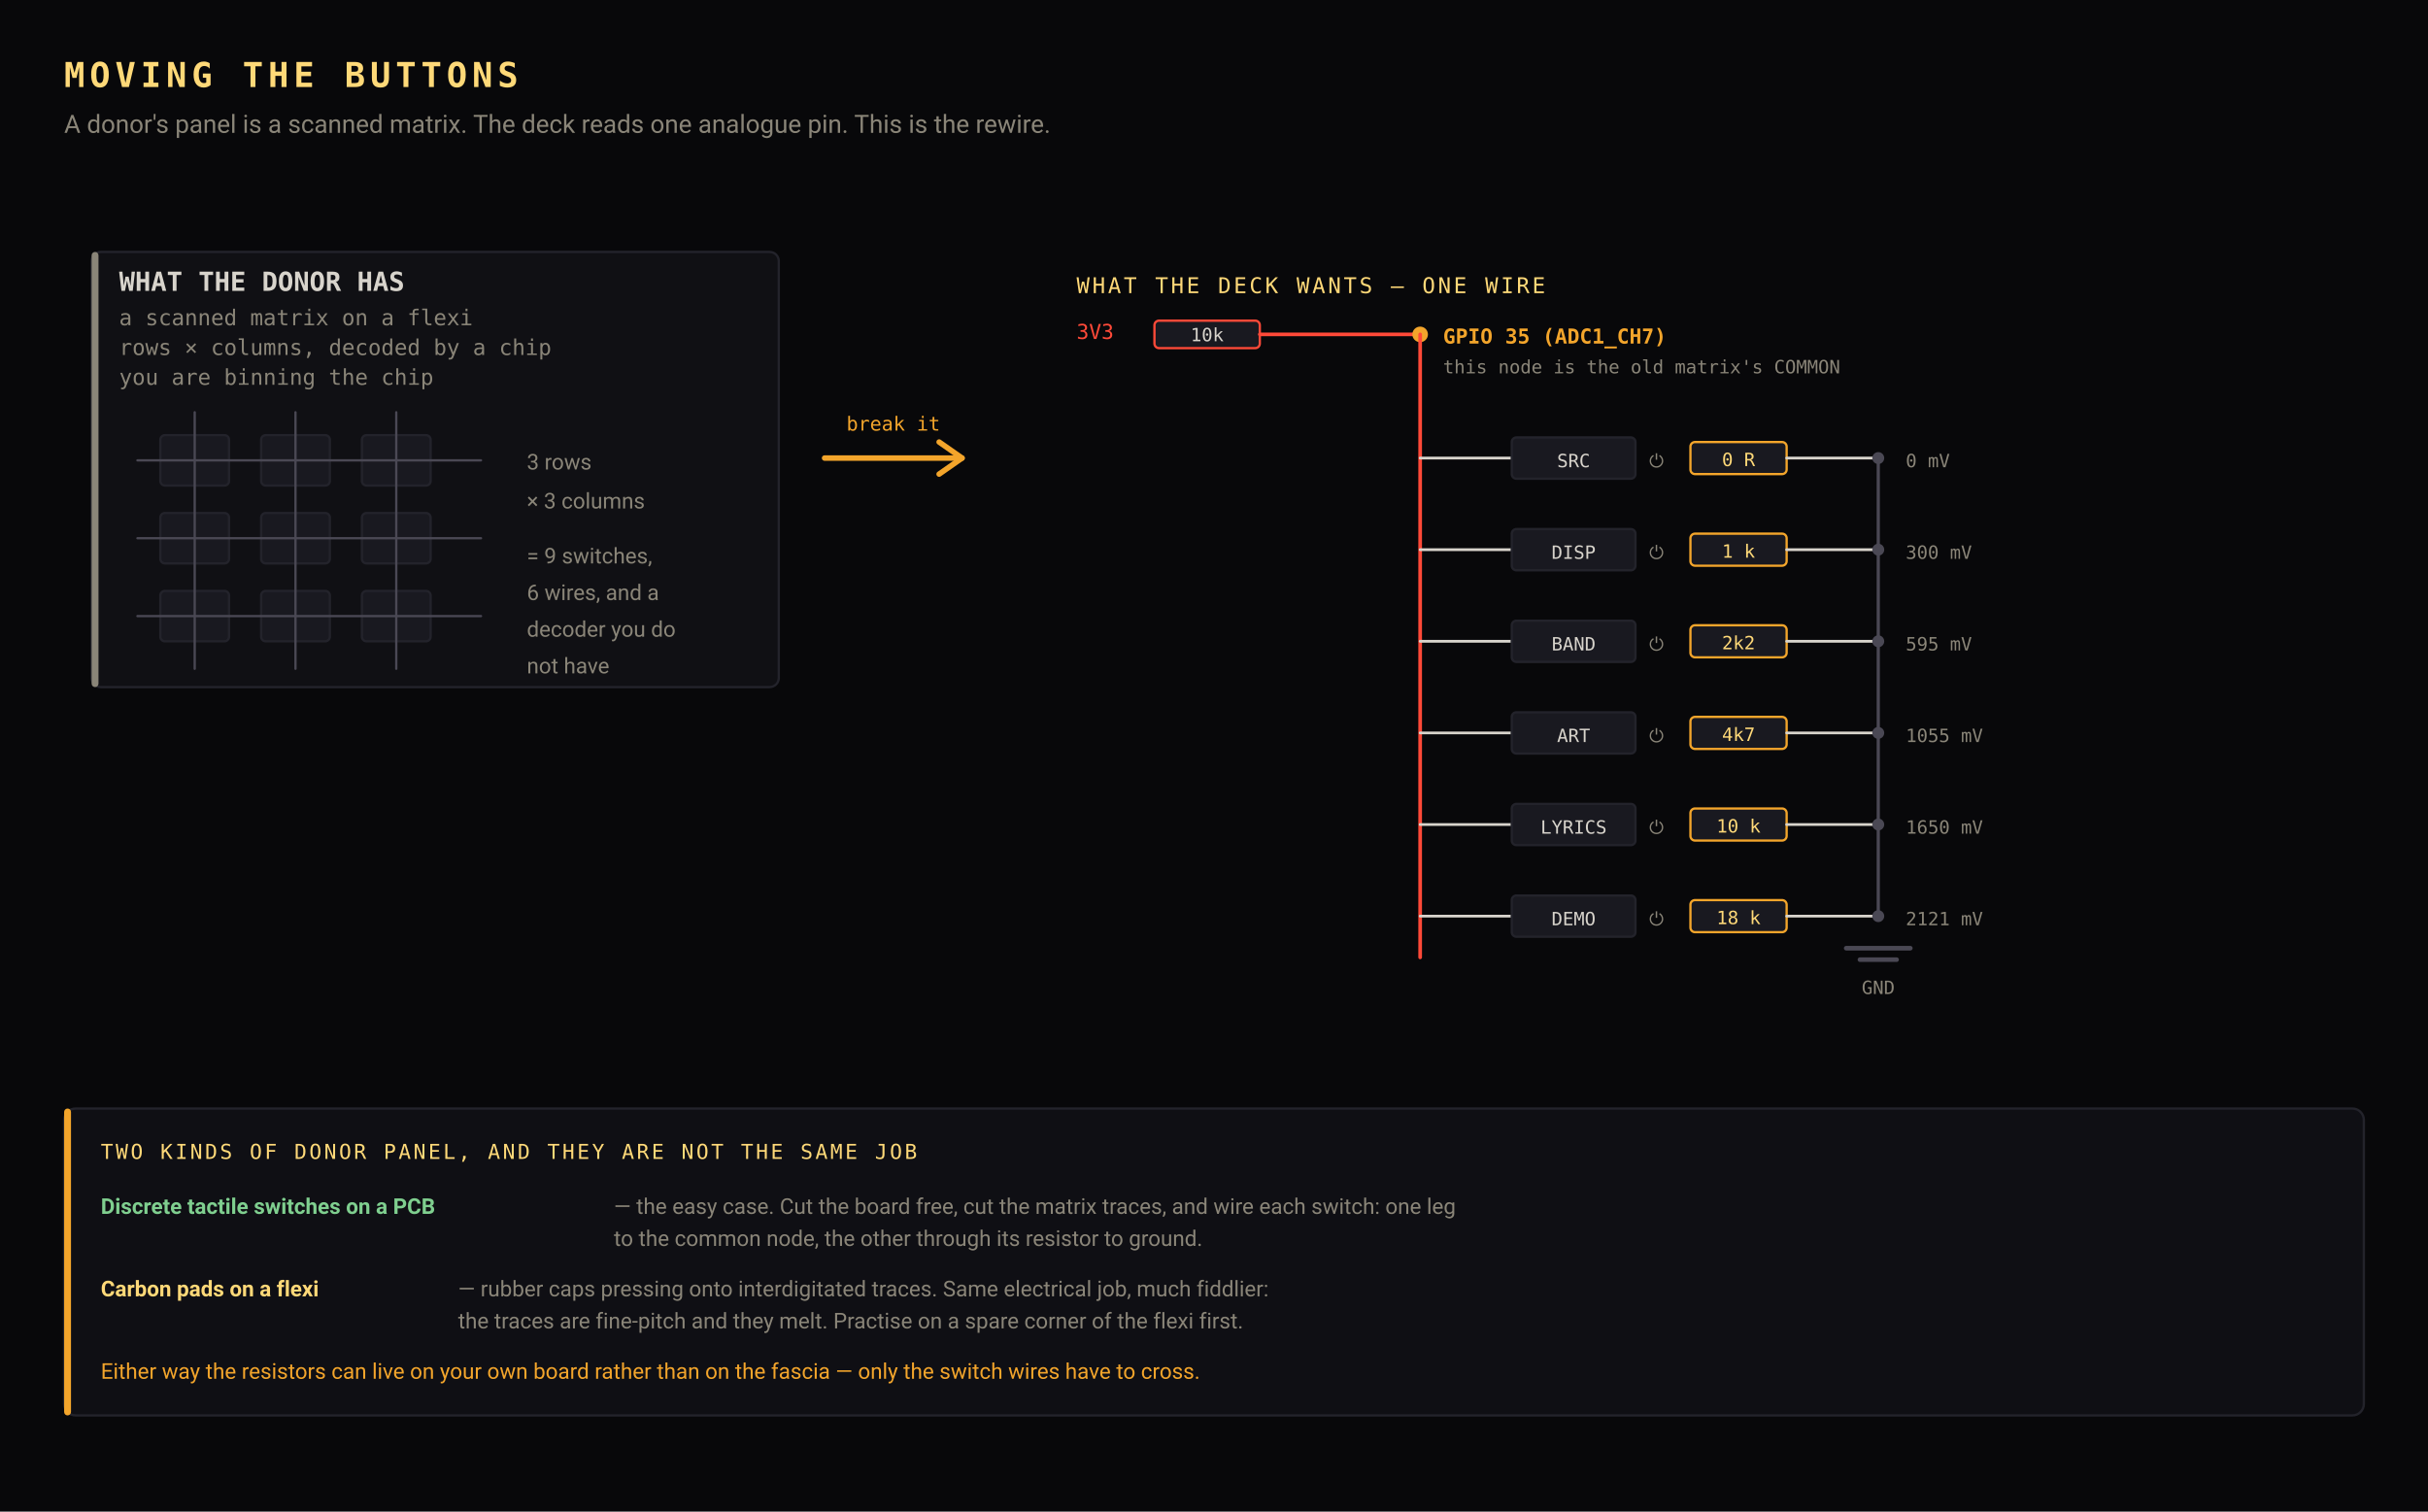
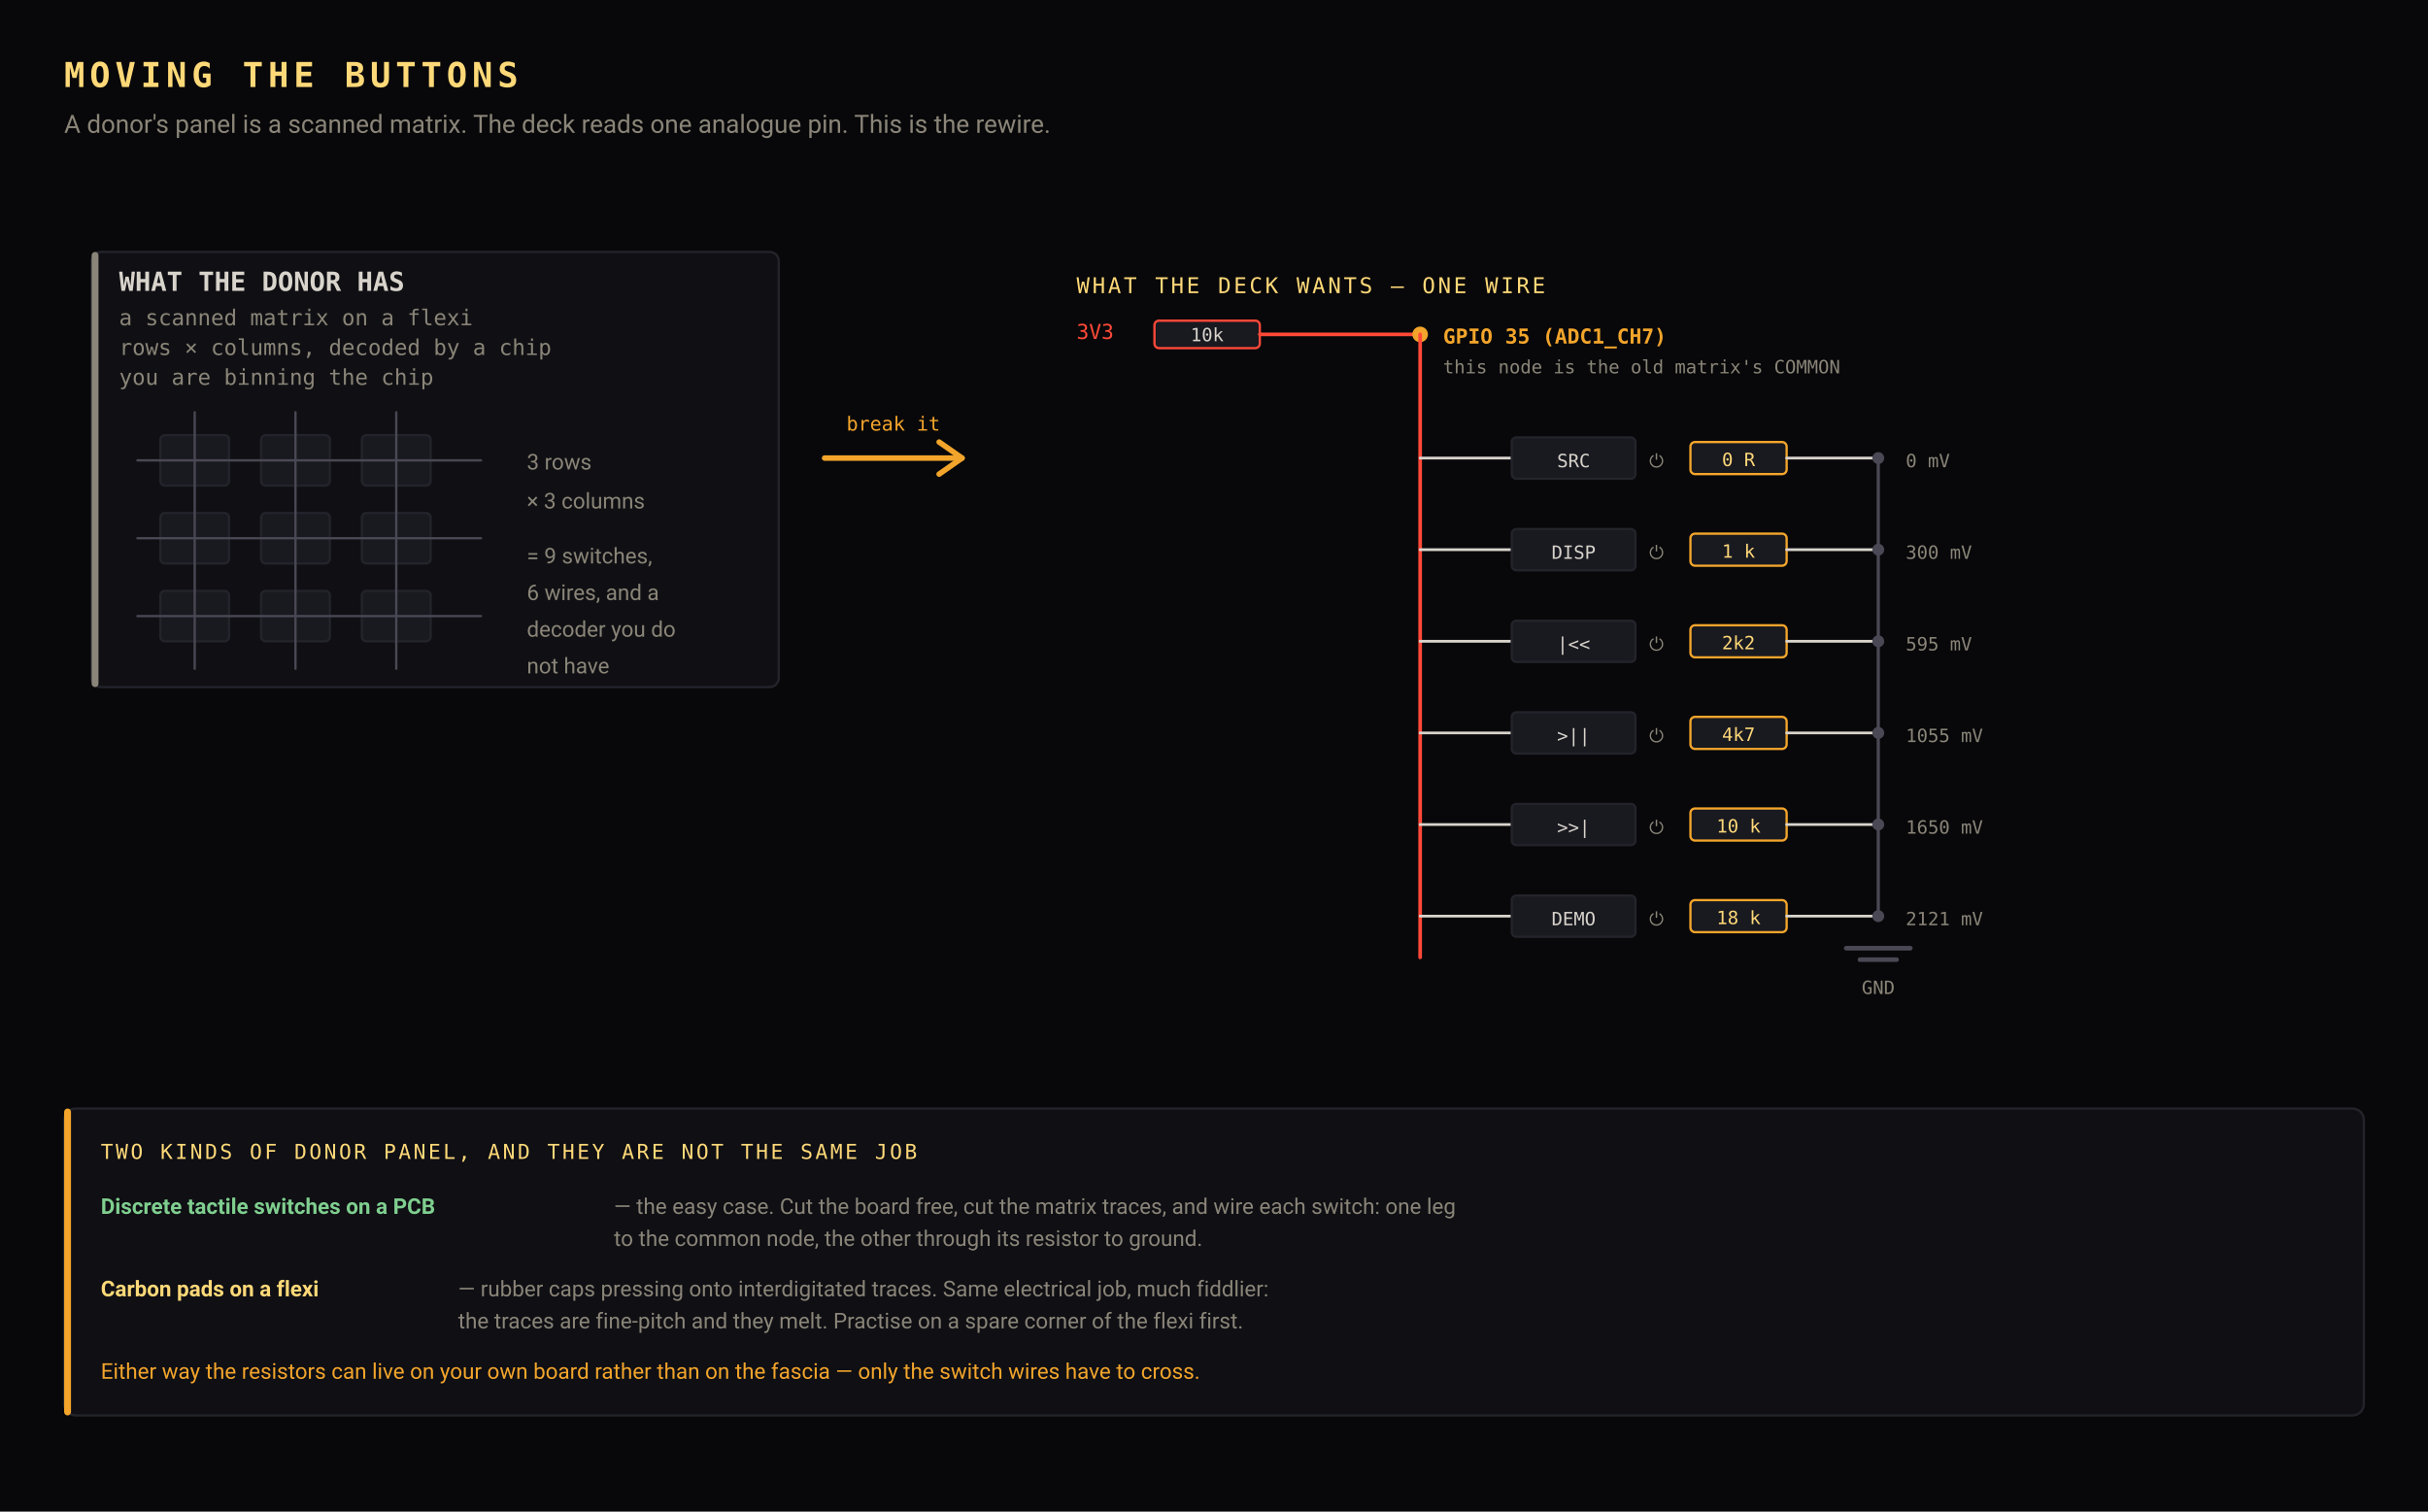
<svg xmlns="http://www.w3.org/2000/svg" viewBox="0 0 1060 660" width="1060" height="660" role="img" aria-label="MOVING THE BUTTONS">
  <rect width="1060" height="660" fill="#08080a" />
  <text x="28" y="38" font-size="15" fill="#ffd978" font-family="ui-monospace, 'SF Mono', 'Cascadia Mono', Menlo, Consolas, 'DejaVu Sans Mono', monospace" font-weight="700" letter-spacing="0.14em">MOVING THE BUTTONS</text>
  <text x="28" y="58" font-size="11" fill="#8a8578" font-family="system-ui, -apple-system, 'Segoe UI', Roboto, Helvetica, Arial, sans-serif">A donor's panel is a scanned matrix. The deck reads one analogue pin. This is the rewire.</text>
  <rect x="40.0" y="110.0" width="300.0" height="190.0" rx="4" fill="#101014" stroke="#23232b" stroke-width="1" />
  <rect x="40.0" y="110.0" width="3.0" height="190.0" rx="1.5" fill="#8a8578" />
  <text x="52.0" y="127.0" font-size="11.5" fill="#d8d4cc" text-anchor="start" font-family="ui-monospace, 'SF Mono', 'Cascadia Mono', Menlo, Consolas, 'DejaVu Sans Mono', monospace" font-weight="600">WHAT THE DONOR HAS</text>
  <text x="52.0" y="142.0" font-size="9.5" fill="#8a8578" text-anchor="start" font-family="ui-monospace, 'SF Mono', 'Cascadia Mono', Menlo, Consolas, 'DejaVu Sans Mono', monospace">a scanned matrix on a flexi</text>
  <text x="52.0" y="155.0" font-size="9.5" fill="#8a8578" text-anchor="start" font-family="ui-monospace, 'SF Mono', 'Cascadia Mono', Menlo, Consolas, 'DejaVu Sans Mono', monospace">rows × columns, decoded by a chip</text>
  <text x="52.0" y="168.0" font-size="9.5" fill="#8a8578" text-anchor="start" font-family="ui-monospace, 'SF Mono', 'Cascadia Mono', Menlo, Consolas, 'DejaVu Sans Mono', monospace">you are binning the chip</text>
  <rect x="70.0" y="190.0" width="30.0" height="22.0" rx="2" fill="#191920" stroke="#23232b" stroke-width="1" />
  <rect x="114.0" y="190.0" width="30.0" height="22.0" rx="2" fill="#191920" stroke="#23232b" stroke-width="1" />
  <rect x="158.0" y="190.0" width="30.0" height="22.0" rx="2" fill="#191920" stroke="#23232b" stroke-width="1" />
  <rect x="70.0" y="224.0" width="30.0" height="22.0" rx="2" fill="#191920" stroke="#23232b" stroke-width="1" />
  <rect x="114.0" y="224.0" width="30.0" height="22.0" rx="2" fill="#191920" stroke="#23232b" stroke-width="1" />
  <rect x="158.0" y="224.0" width="30.0" height="22.0" rx="2" fill="#191920" stroke="#23232b" stroke-width="1" />
  <rect x="70.0" y="258.0" width="30.0" height="22.0" rx="2" fill="#191920" stroke="#23232b" stroke-width="1" />
  <rect x="114.0" y="258.0" width="30.0" height="22.0" rx="2" fill="#191920" stroke="#23232b" stroke-width="1" />
  <rect x="158.0" y="258.0" width="30.0" height="22.0" rx="2" fill="#191920" stroke="#23232b" stroke-width="1" />
  <line x1="60.0" y1="201.0" x2="210.0" y2="201.0" stroke="#4a4854" stroke-width="1" stroke-linecap="round" />
  <line x1="60.0" y1="235.0" x2="210.0" y2="235.0" stroke="#4a4854" stroke-width="1" stroke-linecap="round" />
  <line x1="60.0" y1="269.0" x2="210.0" y2="269.0" stroke="#4a4854" stroke-width="1" stroke-linecap="round" />
  <line x1="85.0" y1="180.0" x2="85.0" y2="292.0" stroke="#4a4854" stroke-width="1" stroke-linecap="round" />
  <line x1="129.0" y1="180.0" x2="129.0" y2="292.0" stroke="#4a4854" stroke-width="1" stroke-linecap="round" />
  <line x1="173.0" y1="180.0" x2="173.0" y2="292.0" stroke="#4a4854" stroke-width="1" stroke-linecap="round" />
  <text x="230.0" y="205.0" font-size="9.5" fill="#8a8578" text-anchor="start" font-family="system-ui, -apple-system, 'Segoe UI', Roboto, Helvetica, Arial, sans-serif">3 rows</text>
  <text x="230.0" y="222.0" font-size="9.5" fill="#8a8578" text-anchor="start" font-family="system-ui, -apple-system, 'Segoe UI', Roboto, Helvetica, Arial, sans-serif">× 3 columns</text>
  <text x="230.0" y="246.0" font-size="9.5" fill="#8a8578" text-anchor="start" font-family="system-ui, -apple-system, 'Segoe UI', Roboto, Helvetica, Arial, sans-serif">= 9 switches,</text>
  <text x="230.0" y="262.0" font-size="9.5" fill="#8a8578" text-anchor="start" font-family="system-ui, -apple-system, 'Segoe UI', Roboto, Helvetica, Arial, sans-serif">6 wires, and a</text>
  <text x="230.0" y="278.0" font-size="9.5" fill="#8a8578" text-anchor="start" font-family="system-ui, -apple-system, 'Segoe UI', Roboto, Helvetica, Arial, sans-serif">decoder you do</text>
  <text x="230.0" y="294.0" font-size="9.5" fill="#8a8578" text-anchor="start" font-family="system-ui, -apple-system, 'Segoe UI', Roboto, Helvetica, Arial, sans-serif">not have</text>
  <path d="M 360 200 H 420" fill="none" stroke="#f3a52b" stroke-width="2.4" stroke-linecap="round" stroke-linejoin="round" />
  <path d="M 410 193 L 420 200 L 410 207" fill="none" stroke="#f3a52b" stroke-width="2.4" stroke-linecap="round" stroke-linejoin="round" />
  <text x="390.0" y="188.0" font-size="8.5" fill="#f3a52b" text-anchor="middle" font-family="ui-monospace, 'SF Mono', 'Cascadia Mono', Menlo, Consolas, 'DejaVu Sans Mono', monospace">break it</text>
  <text x="470.0" y="128.0" font-size="9.5" fill="#ffd978" text-anchor="start" font-family="ui-monospace, 'SF Mono', 'Cascadia Mono', Menlo, Consolas, 'DejaVu Sans Mono', monospace" letter-spacing="0.12em">WHAT THE DECK WANTS — ONE WIRE</text>
  <text x="470.0" y="148.0" font-size="9" fill="#ff4938" text-anchor="start" font-family="ui-monospace, 'SF Mono', 'Cascadia Mono', Menlo, Consolas, 'DejaVu Sans Mono', monospace">3V3</text>
  <rect x="504.0" y="140.0" width="46.0" height="12.0" rx="2" fill="#191920" stroke="#ff4938" stroke-width="1" />
  <text x="527.0" y="149.0" font-size="8" fill="#d8d4cc" text-anchor="middle" font-family="ui-monospace, 'SF Mono', 'Cascadia Mono', Menlo, Consolas, 'DejaVu Sans Mono', monospace">10k</text>
  <line x1="550.0" y1="146.0" x2="620.0" y2="146.0" stroke="#ff4938" stroke-width="1.6" stroke-linecap="round" />
  <circle cx="620.0" cy="146.0" r="3.4" fill="#f3a52b" />
  <text x="630.0" y="150.0" font-size="9" fill="#f3a52b" text-anchor="start" font-family="ui-monospace, 'SF Mono', 'Cascadia Mono', Menlo, Consolas, 'DejaVu Sans Mono', monospace" font-weight="600">GPIO 35  (ADC1_CH7)</text>
  <text x="630.0" y="163.0" font-size="8" fill="#8a8578" text-anchor="start" font-family="ui-monospace, 'SF Mono', 'Cascadia Mono', Menlo, Consolas, 'DejaVu Sans Mono', monospace">this node is the old matrix's COMMON</text>
  <line x1="620.0" y1="146.0" x2="620.0" y2="418.0" stroke="#ff4938" stroke-width="1.6" stroke-linecap="round" />
  <line x1="620.0" y1="200.0" x2="660.0" y2="200.0" stroke="#d8d4cc" stroke-width="1.2" stroke-linecap="round" />
  <rect x="660.0" y="191.0" width="54.0" height="18.0" rx="2" fill="#191920" stroke="#23232b" stroke-width="1" />
  <text x="687.0" y="204.0" font-size="8" fill="#d8d4cc" text-anchor="middle" font-family="ui-monospace, 'SF Mono', 'Cascadia Mono', Menlo, Consolas, 'DejaVu Sans Mono', monospace">SRC</text>
  <text x="720.0" y="204.0" font-size="8" fill="#8a8578" text-anchor="start" font-family="ui-monospace, 'SF Mono', 'Cascadia Mono', Menlo, Consolas, 'DejaVu Sans Mono', monospace">⏻</text>
  <rect x="738.0" y="193.0" width="42.0" height="14.0" rx="2" fill="#191920" stroke="#f3a52b" stroke-width="1" />
  <text x="759.0" y="203.5" font-size="8" fill="#ffd978" text-anchor="middle" font-family="ui-monospace, 'SF Mono', 'Cascadia Mono', Menlo, Consolas, 'DejaVu Sans Mono', monospace">0 R</text>
  <line x1="780.0" y1="200.0" x2="820.0" y2="200.0" stroke="#d8d4cc" stroke-width="1.2" stroke-linecap="round" />
  <circle cx="820.0" cy="200.0" r="2.6" fill="#4a4854" />
  <text x="832.0" y="204.0" font-size="8" fill="#8a8578" text-anchor="start" font-family="ui-monospace, 'SF Mono', 'Cascadia Mono', Menlo, Consolas, 'DejaVu Sans Mono', monospace">0 mV</text>
  <line x1="620.0" y1="240.0" x2="660.0" y2="240.0" stroke="#d8d4cc" stroke-width="1.2" stroke-linecap="round" />
  <rect x="660.0" y="231.0" width="54.0" height="18.0" rx="2" fill="#191920" stroke="#23232b" stroke-width="1" />
  <text x="687.0" y="244.0" font-size="8" fill="#d8d4cc" text-anchor="middle" font-family="ui-monospace, 'SF Mono', 'Cascadia Mono', Menlo, Consolas, 'DejaVu Sans Mono', monospace">DISP</text>
  <text x="720.0" y="244.0" font-size="8" fill="#8a8578" text-anchor="start" font-family="ui-monospace, 'SF Mono', 'Cascadia Mono', Menlo, Consolas, 'DejaVu Sans Mono', monospace">⏻</text>
  <rect x="738.0" y="233.0" width="42.0" height="14.0" rx="2" fill="#191920" stroke="#f3a52b" stroke-width="1" />
  <text x="759.0" y="243.5" font-size="8" fill="#ffd978" text-anchor="middle" font-family="ui-monospace, 'SF Mono', 'Cascadia Mono', Menlo, Consolas, 'DejaVu Sans Mono', monospace">1 k</text>
  <line x1="780.0" y1="240.0" x2="820.0" y2="240.0" stroke="#d8d4cc" stroke-width="1.2" stroke-linecap="round" />
  <circle cx="820.0" cy="240.0" r="2.6" fill="#4a4854" />
  <text x="832.0" y="244.0" font-size="8" fill="#8a8578" text-anchor="start" font-family="ui-monospace, 'SF Mono', 'Cascadia Mono', Menlo, Consolas, 'DejaVu Sans Mono', monospace">300 mV</text>
  <line x1="620.0" y1="280.0" x2="660.0" y2="280.0" stroke="#d8d4cc" stroke-width="1.2" stroke-linecap="round" />
  <rect x="660.0" y="271.0" width="54.0" height="18.0" rx="2" fill="#191920" stroke="#23232b" stroke-width="1" />
-   <text x="687.0" y="284.0" font-size="8" fill="#d8d4cc" text-anchor="middle" font-family="ui-monospace, 'SF Mono', 'Cascadia Mono', Menlo, Consolas, 'DejaVu Sans Mono', monospace">BAND</text>
+   <text x="687.0" y="284.0" font-size="8" fill="#d8d4cc" text-anchor="middle" font-family="ui-monospace, 'SF Mono', 'Cascadia Mono', Menlo, Consolas, 'DejaVu Sans Mono', monospace">|&lt;&lt;</text>
  <text x="720.0" y="284.0" font-size="8" fill="#8a8578" text-anchor="start" font-family="ui-monospace, 'SF Mono', 'Cascadia Mono', Menlo, Consolas, 'DejaVu Sans Mono', monospace">⏻</text>
  <rect x="738.0" y="273.0" width="42.0" height="14.0" rx="2" fill="#191920" stroke="#f3a52b" stroke-width="1" />
  <text x="759.0" y="283.5" font-size="8" fill="#ffd978" text-anchor="middle" font-family="ui-monospace, 'SF Mono', 'Cascadia Mono', Menlo, Consolas, 'DejaVu Sans Mono', monospace">2k2</text>
  <line x1="780.0" y1="280.0" x2="820.0" y2="280.0" stroke="#d8d4cc" stroke-width="1.2" stroke-linecap="round" />
  <circle cx="820.0" cy="280.0" r="2.6" fill="#4a4854" />
  <text x="832.0" y="284.0" font-size="8" fill="#8a8578" text-anchor="start" font-family="ui-monospace, 'SF Mono', 'Cascadia Mono', Menlo, Consolas, 'DejaVu Sans Mono', monospace">595 mV</text>
  <line x1="620.0" y1="320.0" x2="660.0" y2="320.0" stroke="#d8d4cc" stroke-width="1.2" stroke-linecap="round" />
  <rect x="660.0" y="311.0" width="54.0" height="18.0" rx="2" fill="#191920" stroke="#23232b" stroke-width="1" />
-   <text x="687.0" y="324.0" font-size="8" fill="#d8d4cc" text-anchor="middle" font-family="ui-monospace, 'SF Mono', 'Cascadia Mono', Menlo, Consolas, 'DejaVu Sans Mono', monospace">ART</text>
+   <text x="687.0" y="324.0" font-size="8" fill="#d8d4cc" text-anchor="middle" font-family="ui-monospace, 'SF Mono', 'Cascadia Mono', Menlo, Consolas, 'DejaVu Sans Mono', monospace">&gt;||</text>
  <text x="720.0" y="324.0" font-size="8" fill="#8a8578" text-anchor="start" font-family="ui-monospace, 'SF Mono', 'Cascadia Mono', Menlo, Consolas, 'DejaVu Sans Mono', monospace">⏻</text>
  <rect x="738.0" y="313.0" width="42.0" height="14.0" rx="2" fill="#191920" stroke="#f3a52b" stroke-width="1" />
  <text x="759.0" y="323.5" font-size="8" fill="#ffd978" text-anchor="middle" font-family="ui-monospace, 'SF Mono', 'Cascadia Mono', Menlo, Consolas, 'DejaVu Sans Mono', monospace">4k7</text>
  <line x1="780.0" y1="320.0" x2="820.0" y2="320.0" stroke="#d8d4cc" stroke-width="1.2" stroke-linecap="round" />
  <circle cx="820.0" cy="320.0" r="2.6" fill="#4a4854" />
  <text x="832.0" y="324.0" font-size="8" fill="#8a8578" text-anchor="start" font-family="ui-monospace, 'SF Mono', 'Cascadia Mono', Menlo, Consolas, 'DejaVu Sans Mono', monospace">1055 mV</text>
  <line x1="620.0" y1="360.0" x2="660.0" y2="360.0" stroke="#d8d4cc" stroke-width="1.2" stroke-linecap="round" />
  <rect x="660.0" y="351.0" width="54.0" height="18.0" rx="2" fill="#191920" stroke="#23232b" stroke-width="1" />
-   <text x="687.0" y="364.0" font-size="8" fill="#d8d4cc" text-anchor="middle" font-family="ui-monospace, 'SF Mono', 'Cascadia Mono', Menlo, Consolas, 'DejaVu Sans Mono', monospace">LYRICS</text>
+   <text x="687.0" y="364.0" font-size="8" fill="#d8d4cc" text-anchor="middle" font-family="ui-monospace, 'SF Mono', 'Cascadia Mono', Menlo, Consolas, 'DejaVu Sans Mono', monospace">&gt;&gt;|</text>
  <text x="720.0" y="364.0" font-size="8" fill="#8a8578" text-anchor="start" font-family="ui-monospace, 'SF Mono', 'Cascadia Mono', Menlo, Consolas, 'DejaVu Sans Mono', monospace">⏻</text>
  <rect x="738.0" y="353.0" width="42.0" height="14.0" rx="2" fill="#191920" stroke="#f3a52b" stroke-width="1" />
  <text x="759.0" y="363.5" font-size="8" fill="#ffd978" text-anchor="middle" font-family="ui-monospace, 'SF Mono', 'Cascadia Mono', Menlo, Consolas, 'DejaVu Sans Mono', monospace">10 k</text>
  <line x1="780.0" y1="360.0" x2="820.0" y2="360.0" stroke="#d8d4cc" stroke-width="1.2" stroke-linecap="round" />
  <circle cx="820.0" cy="360.0" r="2.6" fill="#4a4854" />
  <text x="832.0" y="364.0" font-size="8" fill="#8a8578" text-anchor="start" font-family="ui-monospace, 'SF Mono', 'Cascadia Mono', Menlo, Consolas, 'DejaVu Sans Mono', monospace">1650 mV</text>
  <line x1="620.0" y1="400.0" x2="660.0" y2="400.0" stroke="#d8d4cc" stroke-width="1.2" stroke-linecap="round" />
  <rect x="660.0" y="391.0" width="54.0" height="18.0" rx="2" fill="#191920" stroke="#23232b" stroke-width="1" />
  <text x="687.0" y="404.0" font-size="8" fill="#d8d4cc" text-anchor="middle" font-family="ui-monospace, 'SF Mono', 'Cascadia Mono', Menlo, Consolas, 'DejaVu Sans Mono', monospace">DEMO</text>
  <text x="720.0" y="404.0" font-size="8" fill="#8a8578" text-anchor="start" font-family="ui-monospace, 'SF Mono', 'Cascadia Mono', Menlo, Consolas, 'DejaVu Sans Mono', monospace">⏻</text>
  <rect x="738.0" y="393.0" width="42.0" height="14.0" rx="2" fill="#191920" stroke="#f3a52b" stroke-width="1" />
  <text x="759.0" y="403.5" font-size="8" fill="#ffd978" text-anchor="middle" font-family="ui-monospace, 'SF Mono', 'Cascadia Mono', Menlo, Consolas, 'DejaVu Sans Mono', monospace">18 k</text>
  <line x1="780.0" y1="400.0" x2="820.0" y2="400.0" stroke="#d8d4cc" stroke-width="1.2" stroke-linecap="round" />
  <circle cx="820.0" cy="400.0" r="2.6" fill="#4a4854" />
  <text x="832.0" y="404.0" font-size="8" fill="#8a8578" text-anchor="start" font-family="ui-monospace, 'SF Mono', 'Cascadia Mono', Menlo, Consolas, 'DejaVu Sans Mono', monospace">2121 mV</text>
  <line x1="820.0" y1="200.0" x2="820.0" y2="400.0" stroke="#4a4854" stroke-width="1.4" stroke-linecap="round" />
  <line x1="806.0" y1="414.0" x2="834.0" y2="414.0" stroke="#4a4854" stroke-width="2" stroke-linecap="round" />
  <line x1="812.0" y1="419.0" x2="828.0" y2="419.0" stroke="#4a4854" stroke-width="2" stroke-linecap="round" />
  <text x="820.0" y="434.0" font-size="8" fill="#8a8578" text-anchor="middle" font-family="ui-monospace, 'SF Mono', 'Cascadia Mono', Menlo, Consolas, 'DejaVu Sans Mono', monospace">GND</text>
  <rect x="28.0" y="484.0" width="1004.0" height="134.0" rx="5" fill="#0f0f14" stroke="#23232b" stroke-width="1" />
  <rect x="28.0" y="484.0" width="3.0" height="134.0" rx="1.5" fill="#f3a52b" />
  <text x="44.0" y="506.0" font-size="9" fill="#ffd978" text-anchor="start" font-family="ui-monospace, 'SF Mono', 'Cascadia Mono', Menlo, Consolas, 'DejaVu Sans Mono', monospace" letter-spacing="0.12em">TWO KINDS OF DONOR PANEL, AND THEY ARE NOT THE SAME JOB</text>
  <text x="44.0" y="530.0" font-size="9.5" fill="#7fcf8f" text-anchor="start" font-family="system-ui, -apple-system, 'Segoe UI', Roboto, Helvetica, Arial, sans-serif" font-weight="600">Discrete tactile switches on a PCB</text>
  <text x="268.0" y="530.0" font-size="9.5" fill="#8a8578" text-anchor="start" font-family="system-ui, -apple-system, 'Segoe UI', Roboto, Helvetica, Arial, sans-serif">— the easy case. Cut the board free, cut the matrix traces, and wire each switch: one leg</text>
  <text x="268.0" y="544.0" font-size="9.5" fill="#8a8578" text-anchor="start" font-family="system-ui, -apple-system, 'Segoe UI', Roboto, Helvetica, Arial, sans-serif">to the common node, the other through its resistor to ground.</text>
  <text x="44.0" y="566.0" font-size="9.5" fill="#ffd978" text-anchor="start" font-family="system-ui, -apple-system, 'Segoe UI', Roboto, Helvetica, Arial, sans-serif" font-weight="600">Carbon pads on a flexi</text>
  <text x="200.0" y="566.0" font-size="9.5" fill="#8a8578" text-anchor="start" font-family="system-ui, -apple-system, 'Segoe UI', Roboto, Helvetica, Arial, sans-serif">— rubber caps pressing onto interdigitated traces. Same electrical job, much fiddlier:</text>
  <text x="200.0" y="580.0" font-size="9.5" fill="#8a8578" text-anchor="start" font-family="system-ui, -apple-system, 'Segoe UI', Roboto, Helvetica, Arial, sans-serif">the traces are fine-pitch and they melt. Practise on a spare corner of the flexi first.</text>
  <text x="44.0" y="602.0" font-size="9.5" fill="#f3a52b" text-anchor="start" font-family="system-ui, -apple-system, 'Segoe UI', Roboto, Helvetica, Arial, sans-serif">Either way the resistors can live on your own board rather than on the fascia — only the switch wires have to cross.</text>
</svg>
